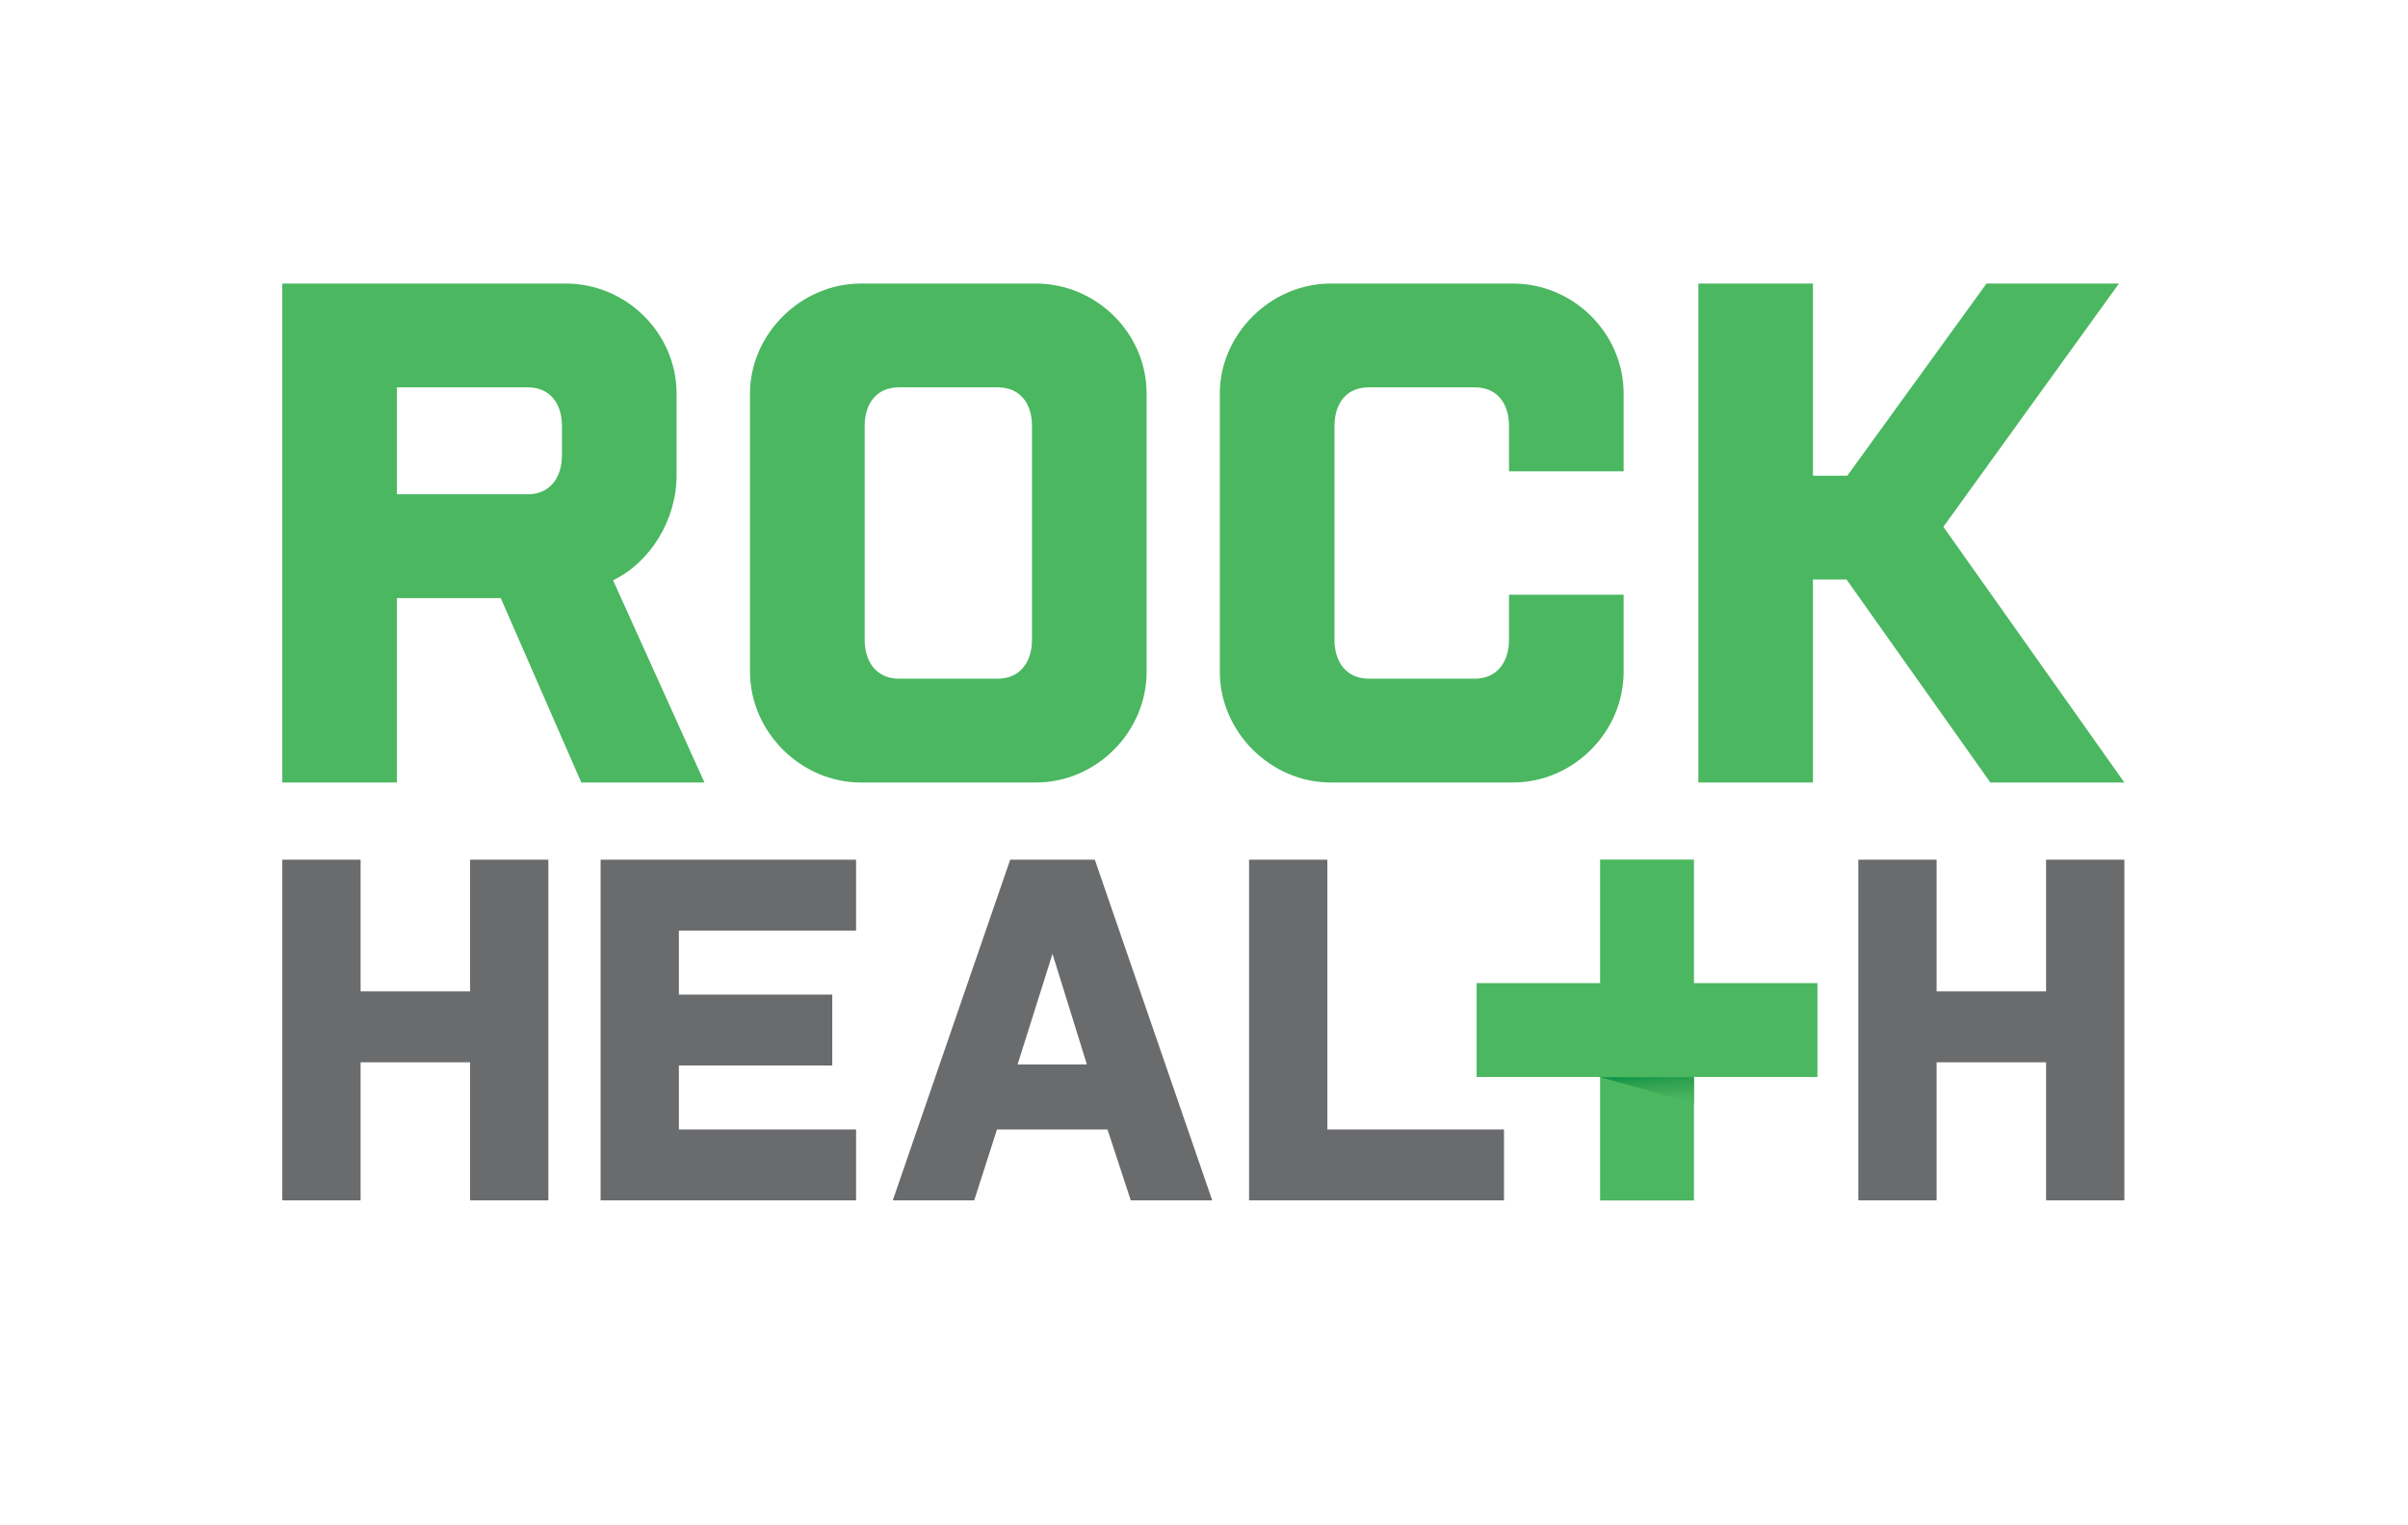
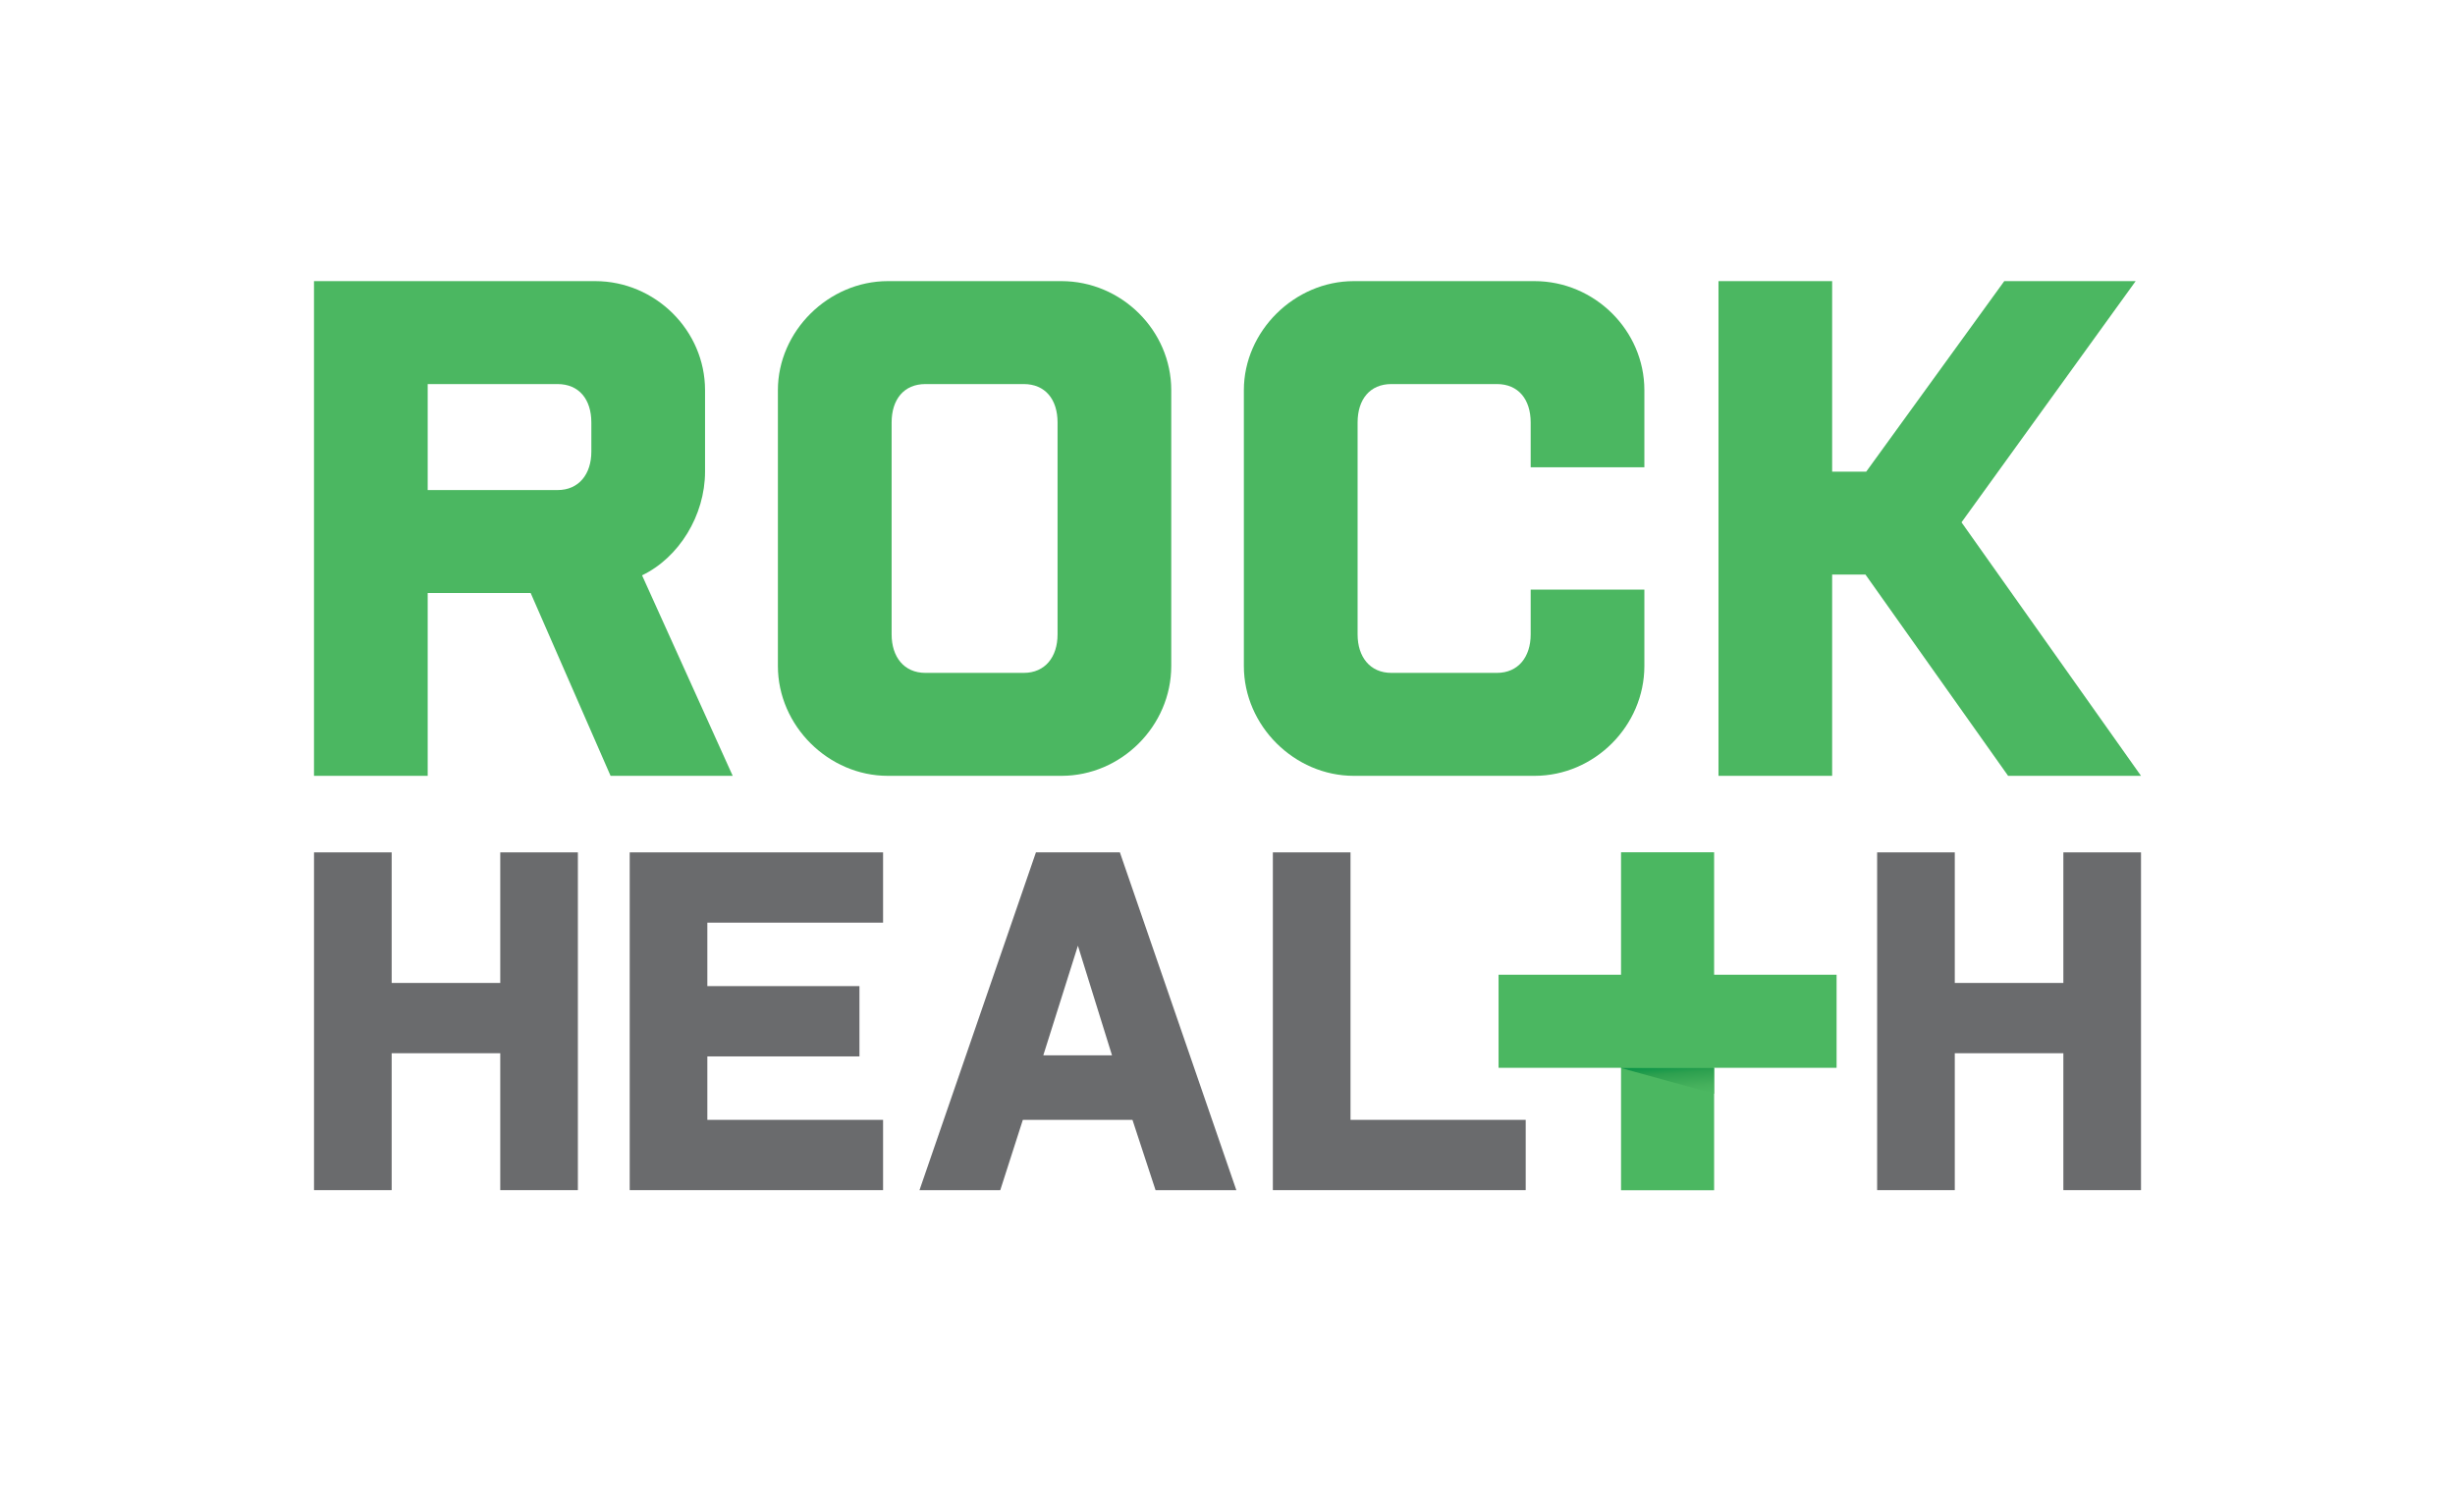
- <svg xmlns="http://www.w3.org/2000/svg" version="1.1" id="Layer_1" x="0px" y="0px" width="967px" height="612px" viewBox="-84 0 967 612" enable-background="new -84 0 967 612" xml:space="preserve">
+ <svg xmlns="http://www.w3.org/2000/svg" version="1.1" id="Layer_1" x="0px" y="0px" width="994px" height="612px" viewBox="-13.5 0 994 612" enable-background="new -13.5 0 994 612" xml:space="preserve">
  <g>
-     <polygon fill="#4BB761" points="558.566,345.138 558.566,394.726 508.979,394.726 508.979,432.419 558.566,432.419 558.566,482    596.253,482 596.253,432.419 645.841,432.419 645.841,394.726 596.253,394.726 596.253,345.138  " />
+     <polygon fill="#4BB761" points="642.838,345.138 642.838,394.726 593.25,394.726 593.25,432.419 642.838,432.419 642.838,482    680.524,482 680.524,432.419 730.112,432.419 730.112,394.726 680.524,394.726 680.524,345.138  " />
    <g>
-       <path fill="#4BB761" d="M141.658,171.078c0-9.328-4.982-15.547-13.689-15.547H75.396v42.926h52.573    c8.707,0,13.689-6.532,13.689-15.559V171.078z M149.441,314.184l-32.357-74.044H75.396v74.044H29.361V113.846h113.855    c24.264,0,44.477,19.903,44.477,44.169v32.981c0,17.722-10.568,34.832-25.503,41.989l36.7,81.198L149.441,314.184L149.441,314.184    z" />
-       <path fill="#4BB761" d="M330.422,171.078c0-9.328-4.979-15.547-13.689-15.547h-39.814c-8.703,0-13.682,6.219-13.682,15.547v85.863    c0,9.02,4.979,15.554,13.682,15.554h39.814c8.71,0,13.689-6.534,13.689-15.554V171.078z M331.981,314.184h-70.299    c-23.962,0-44.494-20.22-44.494-44.493V158.015c0-23.948,20.532-44.169,44.494-44.169h70.299c24.26,0,44.475,19.903,44.475,44.169    V269.69C376.456,293.964,356.241,314.184,331.981,314.184" />
+       <path fill="#4BB761" d="M225.93,171.078c0-9.328-4.982-15.547-13.689-15.547h-52.572v42.926h52.572    c8.707,0,13.689-6.532,13.689-15.559V171.078z M233.713,314.184l-32.357-74.043h-41.688v74.043h-46.035V113.846h113.854    c24.265,0,44.478,19.903,44.478,44.169v32.981c0,17.722-10.568,34.832-25.503,41.989l36.7,81.198L233.713,314.184L233.713,314.184    z" />
+       <path fill="#4BB761" d="M414.693,171.078c0-9.328-4.979-15.547-13.688-15.547H361.19c-8.703,0-13.682,6.219-13.682,15.547v85.863    c0,9.02,4.979,15.554,13.682,15.554h39.814c8.71,0,13.688-6.534,13.688-15.554V171.078z M416.253,314.184h-70.299    c-23.963,0-44.494-20.22-44.494-44.493V158.015c0-23.948,20.531-44.169,44.494-44.169h70.299c24.26,0,44.475,19.903,44.475,44.169    V269.69C460.728,293.964,440.513,314.184,416.253,314.184" />
    </g>
-     <polygon fill="#4BB761" points="713.735,113.846 657.842,190.996 644.044,190.996 644.044,113.846 598.021,113.846    598.021,314.184 644.044,314.184 644.044,232.669 657.525,232.669 715.287,314.184 769.096,314.184 696.42,211.522    766.933,113.846  " />
-     <polygon fill="#6A6B6D" points="104.775,345.18 104.775,398.062 60.808,398.062 60.808,345.18 29.371,345.18 29.371,481.958    60.808,481.958 60.808,426.521 104.775,426.521 104.775,481.958 136.205,481.958 136.205,345.18  " />
-     <polygon fill="#6A6B6D" points="157.19,345.18 157.19,481.958 259.775,481.958 259.775,453.499 188.623,453.499 188.623,427.806    250.212,427.806 250.212,399.339 188.623,399.339 188.623,373.64 259.775,373.64 259.775,345.18  " />
-     <path fill="#6A6B6D" d="M338.659,382.985l13.809,44.393h-27.824L338.659,382.985z M321.666,345.18l-47.145,136.778h32.708   l9.135-28.459h44.385l9.344,28.459h32.708L355.655,345.18H321.666z" />
-     <polygon fill="#6A6B6D" points="417.597,345.18 417.597,481.958 519.968,481.958 519.968,453.499 449.033,453.499 449.033,345.18     " />
-     <polygon fill="#6A6B6D" points="737.658,345.18 737.658,398.062 693.695,398.062 693.695,345.18 662.258,345.18 662.258,481.958    693.695,481.958 693.695,426.521 737.658,426.521 737.658,481.958 769.096,481.958 769.096,345.18  " />
+     <polygon fill="#4BB761" points="798.007,113.846 742.113,190.996 728.315,190.996 728.315,113.846 682.293,113.846    682.293,314.184 728.315,314.184 728.315,232.669 741.797,232.669 799.559,314.184 853.367,314.184 780.691,211.522    851.204,113.846  " />
+     <polygon fill="#6A6B6D" points="189.047,345.18 189.047,398.062 145.08,398.062 145.08,345.18 113.643,345.18 113.643,481.958    145.08,481.958 145.08,426.521 189.047,426.521 189.047,481.958 220.477,481.958 220.477,345.18  " />
+     <polygon fill="#6A6B6D" points="241.462,345.18 241.462,481.958 344.047,481.958 344.047,453.499 272.895,453.499 272.895,427.806    334.483,427.806 334.483,399.339 272.895,399.339 272.895,373.64 344.047,373.64 344.047,345.18  " />
+     <path fill="#6A6B6D" d="M422.931,382.985l13.809,44.393h-27.823L422.931,382.985z M405.938,345.18l-47.145,136.778h32.708   l9.135-28.459h44.385l9.344,28.459h32.708L439.927,345.18H405.938z" />
+     <polygon fill="#6A6B6D" points="501.868,345.18 501.868,481.958 604.239,481.958 604.239,453.499 533.305,453.499 533.305,345.18     " />
+     <polygon fill="#6A6B6D" points="821.93,345.18 821.93,398.062 777.967,398.062 777.967,345.18 746.529,345.18 746.529,481.958    777.967,481.958 777.967,426.521 821.93,426.521 821.93,481.958 853.367,481.958 853.367,345.18  " />
    <g>
      <g>
-         <linearGradient id="SVGID_2_" gradientUnits="userSpaceOnUse" x1="253.267" y1="326.124" x2="254.458" y2="312.512" gradientTransform="matrix(1 0 0 -1 324 757)">
+         <linearGradient id="SVGID_2_" gradientUnits="userSpaceOnUse" x1="13.539" y1="429.875" x2="14.73" y2="443.488" gradientTransform="matrix(1 0 0 1 648 1)">
          <stop offset="0" style="stop-color:#079247" />
          <stop offset="0.294" style="stop-color:#2DA04F" />
          <stop offset="0.714" style="stop-color:#45B05C" />
          <stop offset="1" style="stop-color:#4CB962" />
        </linearGradient>
-         <polygon id="SVGID_1_" fill="url(#SVGID_2_)" points="558.566,432.511 596.253,442.931 596.253,432.511    " />
+         <polygon id="SVGID_1_" fill="url(#SVGID_2_)" points="642.838,432.511 680.524,442.931 680.524,432.511    " />
      </g>
    </g>
    <g>
-       <path fill="#4BB761" d="M521.983,238.783v18.158c0,9.02-4.979,15.554-13.693,15.554h-42.706c-8.707,0-13.679-6.534-13.679-15.554    v-85.863c0-9.328,4.972-15.549,13.679-15.549h42.706c8.715,0,13.693,6.221,13.693,15.549v18.161h46.034v-31.225    c0-24.263-20.216-44.169-44.482-44.169h-73.183c-23.966,0-44.498,20.221-44.498,44.169v111.682    c0,24.268,20.532,44.487,44.498,44.487h73.183c24.268,0,44.482-20.22,44.482-44.487v-30.913H521.983L521.983,238.783z" />
+       <path fill="#4BB761" d="M606.255,238.783v18.158c0,9.02-4.979,15.554-13.693,15.554h-42.706c-8.707,0-13.679-6.534-13.679-15.554    v-85.863c0-9.328,4.972-15.549,13.679-15.549h42.706c8.715,0,13.693,6.221,13.693,15.549v18.161h46.033v-31.225    c0-24.263-20.216-44.169-44.481-44.169h-73.184c-23.966,0-44.498,20.221-44.498,44.169v111.682    c0,24.268,20.532,44.487,44.498,44.487h73.184c24.268,0,44.481-20.22,44.481-44.487v-30.913H606.255L606.255,238.783z" />
    </g>
  </g>
</svg>
